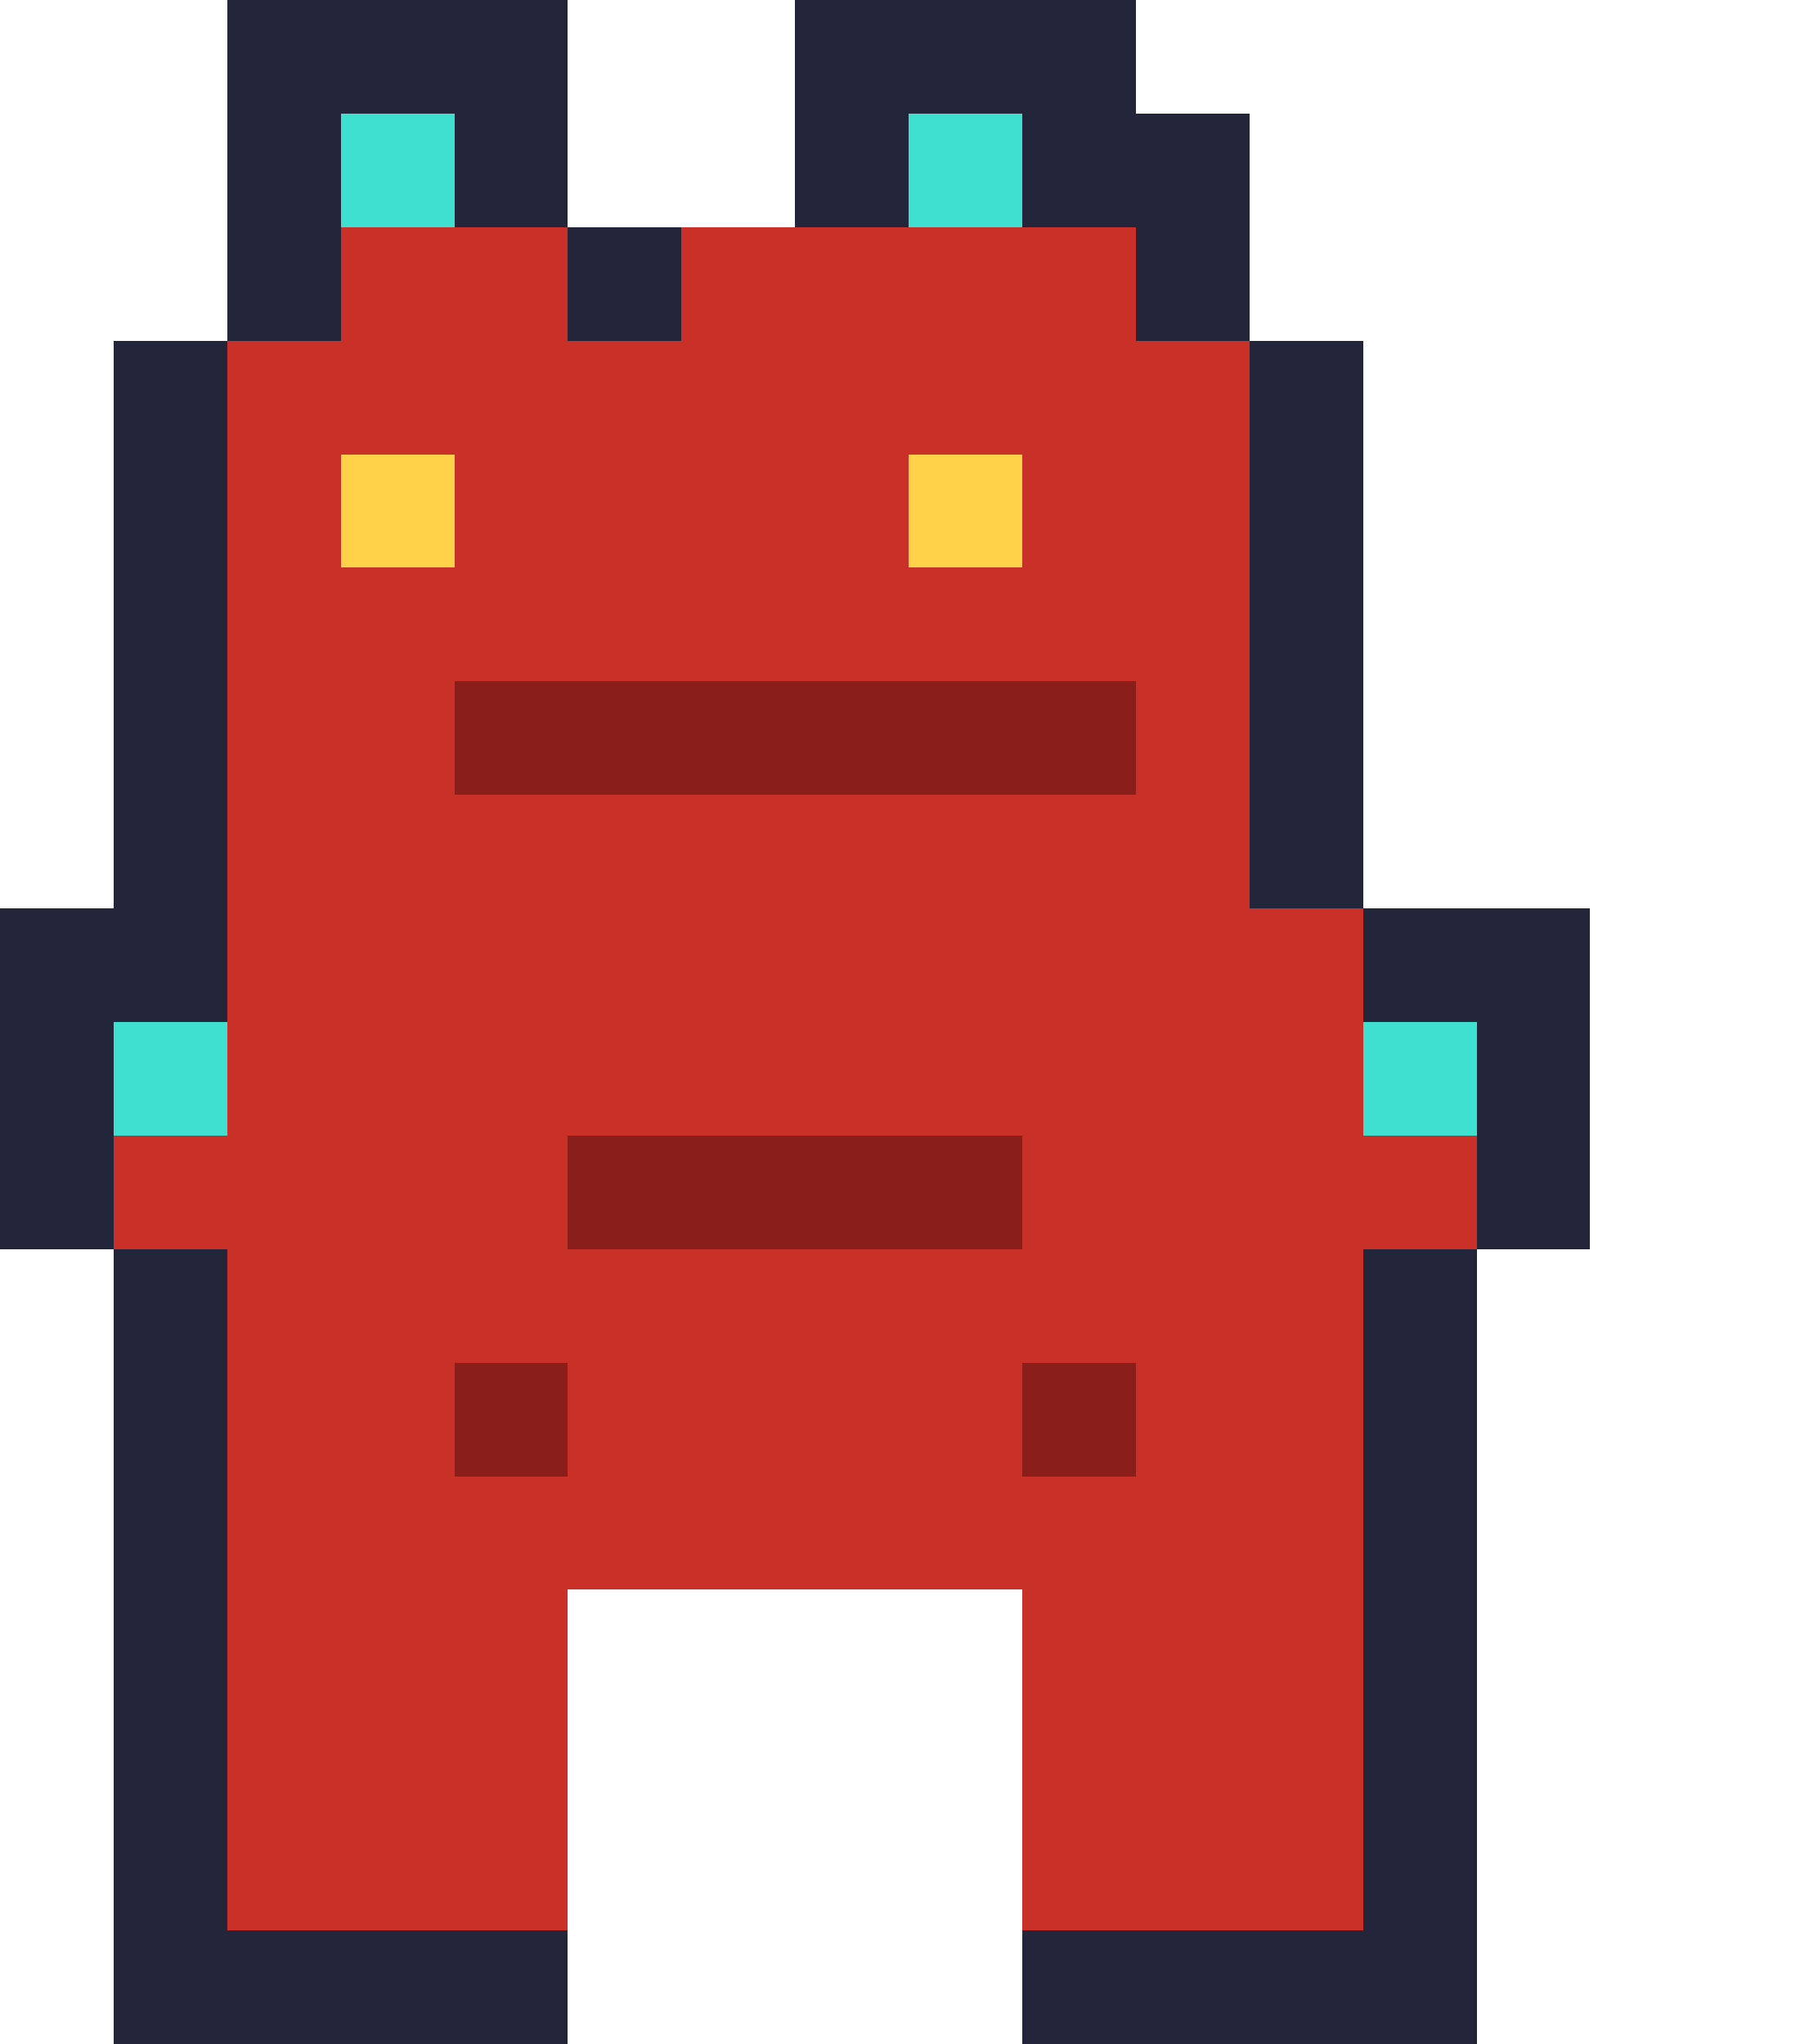
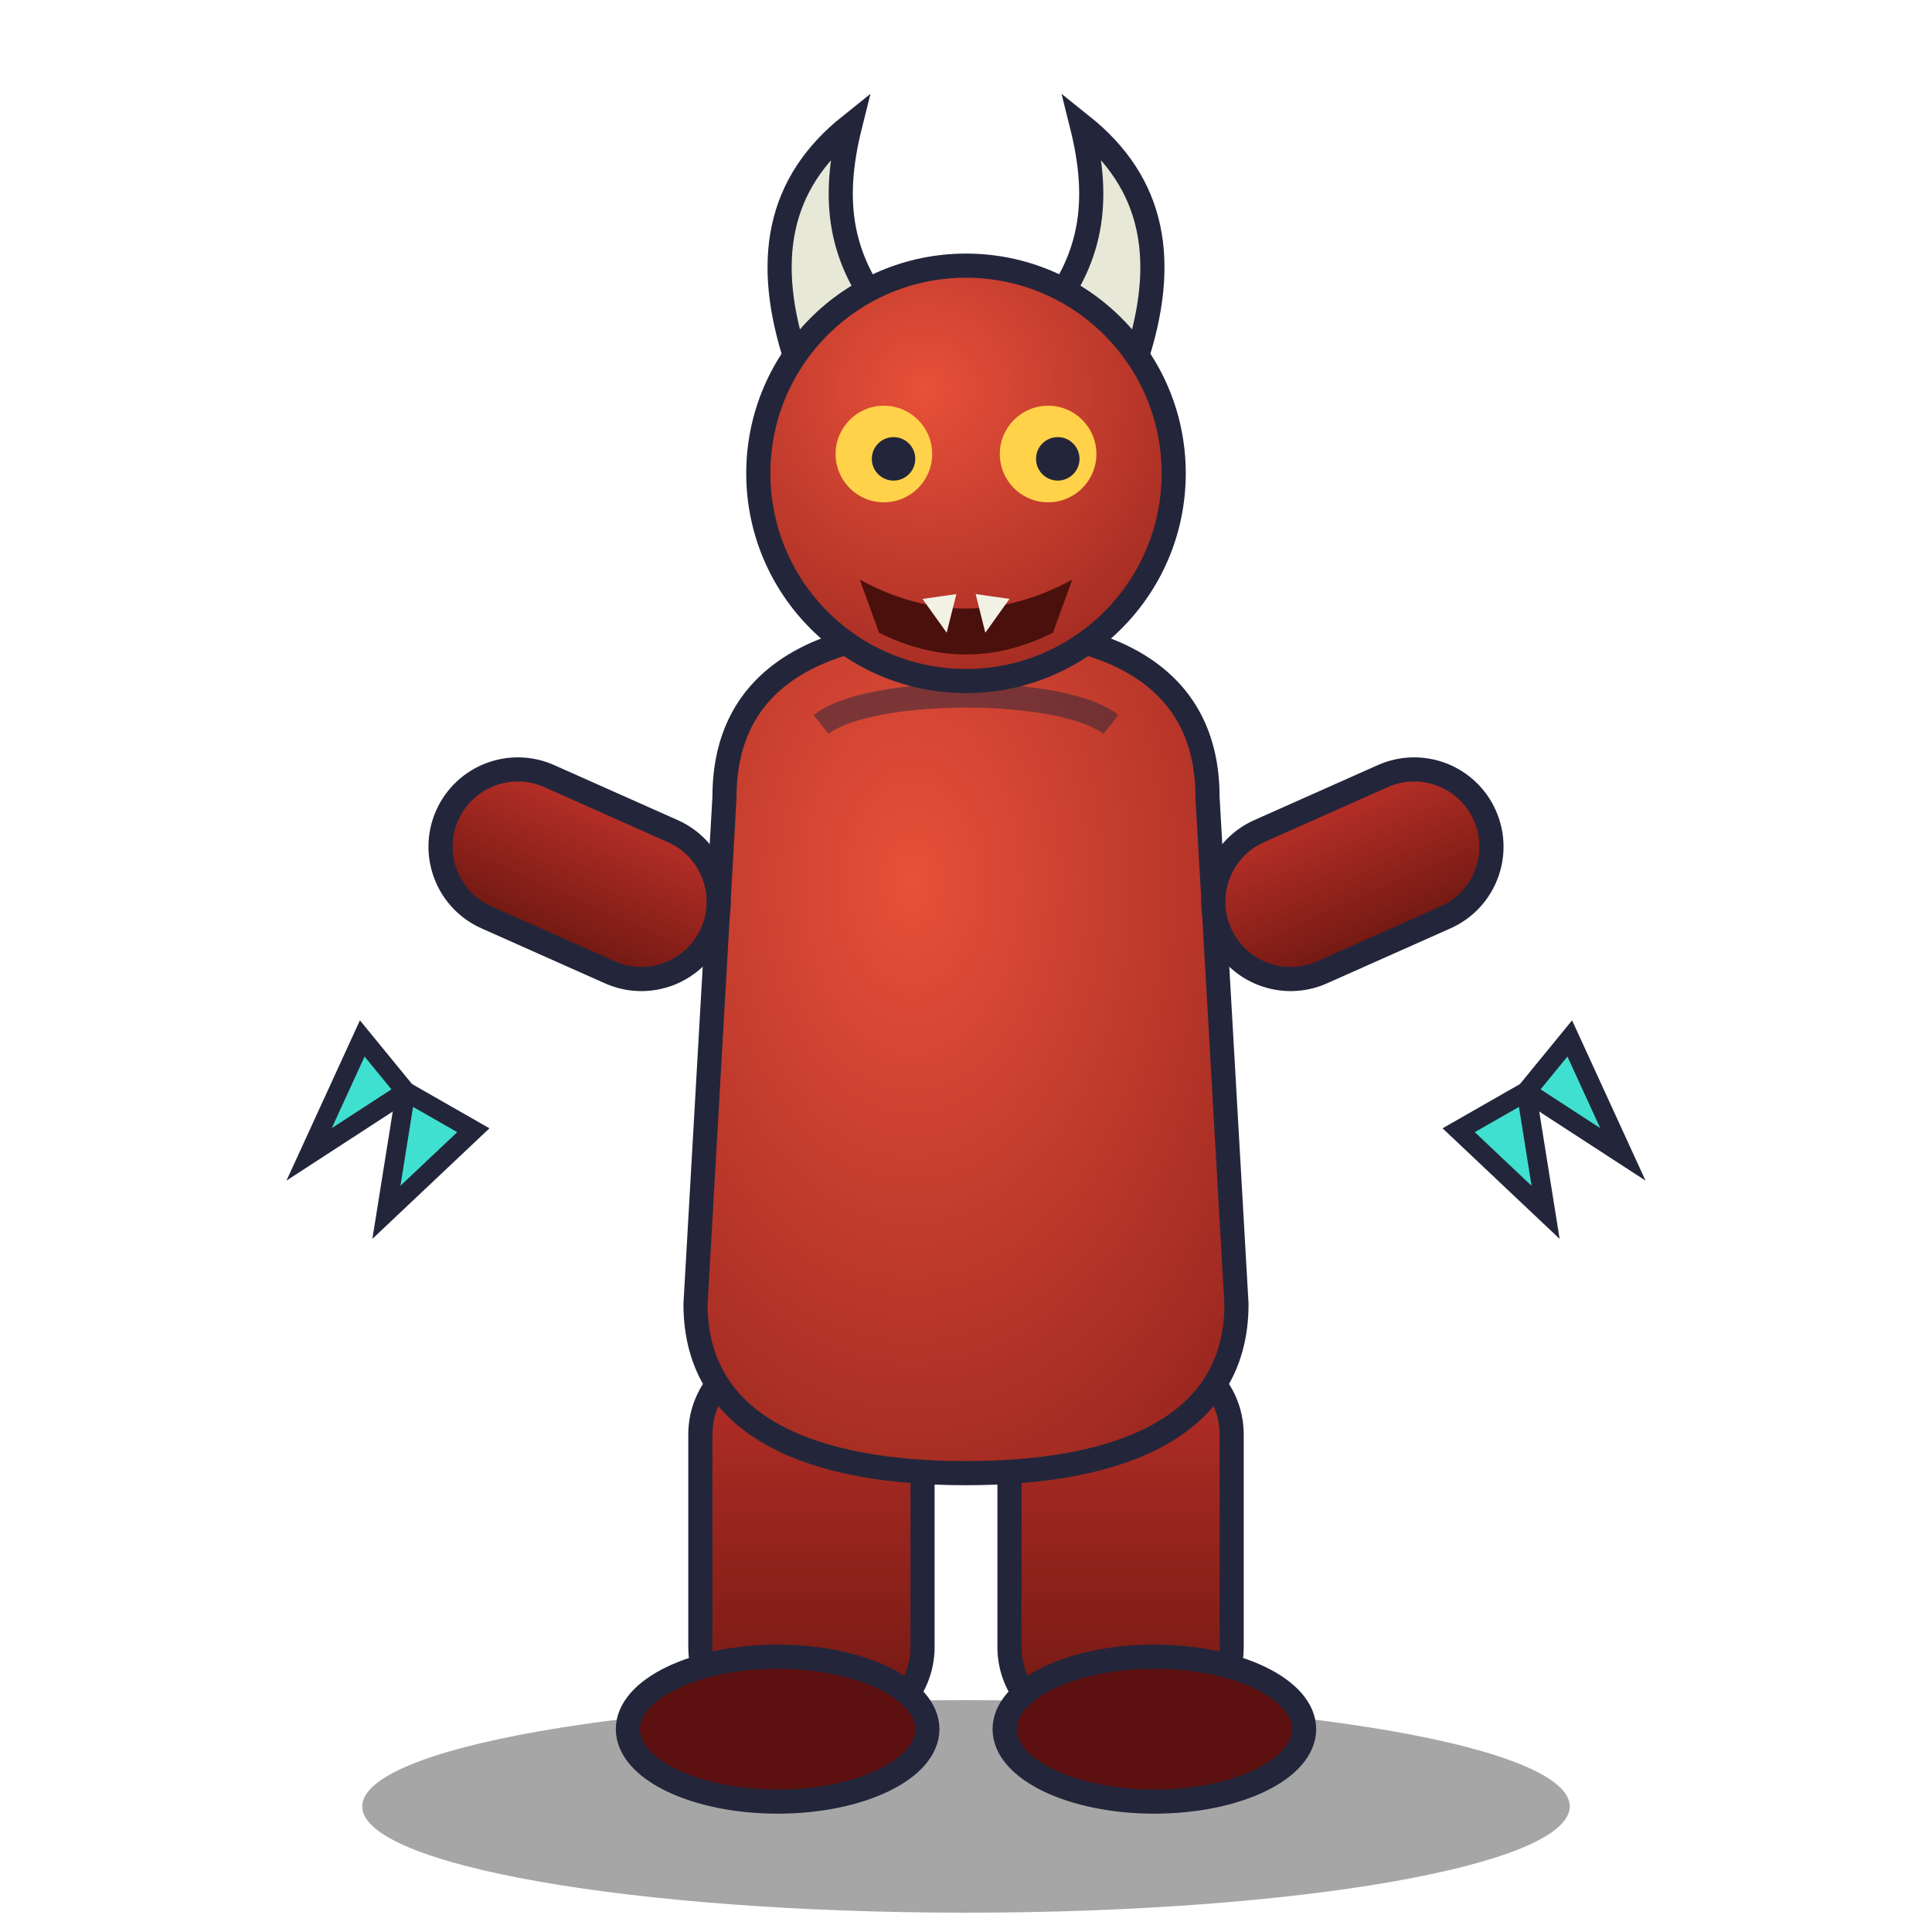
- <svg xmlns="http://www.w3.org/2000/svg" viewBox="0 0 16 18" shape-rendering="crispEdges">
-   <rect x="2" y="0" width="3" height="1" fill="#23263a" />
-   <rect x="7" y="0" width="3" height="1" fill="#23263a" />
-   <rect x="2" y="1" width="1" height="1" fill="#23263a" />
-   <rect x="3" y="1" width="1" height="1" fill="#40e0d0" />
-   <rect x="4" y="1" width="1" height="1" fill="#23263a" />
-   <rect x="7" y="1" width="1" height="1" fill="#23263a" />
-   <rect x="8" y="1" width="1" height="1" fill="#40e0d0" />
-   <rect x="9" y="1" width="2" height="1" fill="#23263a" />
-   <rect x="2" y="2" width="1" height="1" fill="#23263a" />
-   <rect x="3" y="2" width="2" height="1" fill="#c83028" />
-   <rect x="5" y="2" width="1" height="1" fill="#23263a" />
-   <rect x="6" y="2" width="4" height="1" fill="#c83028" />
-   <rect x="10" y="2" width="1" height="1" fill="#23263a" />
-   <rect x="1" y="3" width="1" height="1" fill="#23263a" />
-   <rect x="2" y="3" width="9" height="1" fill="#c83028" />
-   <rect x="11" y="3" width="1" height="1" fill="#23263a" />
-   <rect x="1" y="4" width="1" height="1" fill="#23263a" />
-   <rect x="2" y="4" width="1" height="1" fill="#c83028" />
-   <rect x="3" y="4" width="1" height="1" fill="#ffd24a" />
-   <rect x="4" y="4" width="4" height="1" fill="#c83028" />
-   <rect x="8" y="4" width="1" height="1" fill="#ffd24a" />
-   <rect x="9" y="4" width="2" height="1" fill="#c83028" />
-   <rect x="11" y="4" width="1" height="1" fill="#23263a" />
-   <rect x="1" y="5" width="1" height="1" fill="#23263a" />
-   <rect x="2" y="5" width="9" height="1" fill="#c83028" />
-   <rect x="11" y="5" width="1" height="1" fill="#23263a" />
-   <rect x="1" y="6" width="1" height="1" fill="#23263a" />
-   <rect x="2" y="6" width="2" height="1" fill="#c83028" />
-   <rect x="4" y="6" width="6" height="1" fill="#8a1e1a" />
-   <rect x="10" y="6" width="1" height="1" fill="#c83028" />
-   <rect x="11" y="6" width="1" height="1" fill="#23263a" />
-   <rect x="1" y="7" width="1" height="1" fill="#23263a" />
-   <rect x="2" y="7" width="9" height="1" fill="#c83028" />
-   <rect x="11" y="7" width="1" height="1" fill="#23263a" />
-   <rect x="0" y="8" width="2" height="1" fill="#23263a" />
-   <rect x="2" y="8" width="10" height="1" fill="#c83028" />
-   <rect x="12" y="8" width="2" height="1" fill="#23263a" />
-   <rect x="0" y="9" width="1" height="1" fill="#23263a" />
-   <rect x="1" y="9" width="1" height="1" fill="#40e0d0" />
-   <rect x="2" y="9" width="10" height="1" fill="#c83028" />
-   <rect x="12" y="9" width="1" height="1" fill="#40e0d0" />
-   <rect x="13" y="9" width="1" height="1" fill="#23263a" />
-   <rect x="0" y="10" width="1" height="1" fill="#23263a" />
-   <rect x="1" y="10" width="4" height="1" fill="#c83028" />
-   <rect x="5" y="10" width="4" height="1" fill="#8a1e1a" />
-   <rect x="9" y="10" width="4" height="1" fill="#c83028" />
-   <rect x="13" y="10" width="1" height="1" fill="#23263a" />
-   <rect x="1" y="11" width="1" height="1" fill="#23263a" />
-   <rect x="2" y="11" width="10" height="1" fill="#c83028" />
-   <rect x="12" y="11" width="1" height="1" fill="#23263a" />
-   <rect x="1" y="12" width="1" height="1" fill="#23263a" />
-   <rect x="2" y="12" width="2" height="1" fill="#c83028" />
-   <rect x="4" y="12" width="1" height="1" fill="#8a1e1a" />
-   <rect x="5" y="12" width="4" height="1" fill="#c83028" />
-   <rect x="9" y="12" width="1" height="1" fill="#8a1e1a" />
-   <rect x="10" y="12" width="2" height="1" fill="#c83028" />
-   <rect x="12" y="12" width="1" height="1" fill="#23263a" />
-   <rect x="1" y="13" width="1" height="1" fill="#23263a" />
-   <rect x="2" y="13" width="10" height="1" fill="#c83028" />
-   <rect x="12" y="13" width="1" height="1" fill="#23263a" />
-   <rect x="1" y="14" width="1" height="1" fill="#23263a" />
-   <rect x="2" y="14" width="3" height="1" fill="#c83028" />
-   <rect x="9" y="14" width="3" height="1" fill="#c83028" />
-   <rect x="12" y="14" width="1" height="1" fill="#23263a" />
-   <rect x="1" y="15" width="1" height="1" fill="#23263a" />
-   <rect x="2" y="15" width="3" height="1" fill="#c83028" />
-   <rect x="9" y="15" width="3" height="1" fill="#c83028" />
-   <rect x="12" y="15" width="1" height="1" fill="#23263a" />
-   <rect x="1" y="16" width="1" height="1" fill="#23263a" />
-   <rect x="2" y="16" width="3" height="1" fill="#c83028" />
-   <rect x="9" y="16" width="3" height="1" fill="#c83028" />
-   <rect x="12" y="16" width="1" height="1" fill="#23263a" />
-   <rect x="1" y="17" width="4" height="1" fill="#23263a" />
-   <rect x="9" y="17" width="4" height="1" fill="#23263a" />
+ <svg xmlns="http://www.w3.org/2000/svg" viewBox="0 0 800 800">
+   <defs>
+     <radialGradient id="demon" cx="0.4" cy="0.3" r="1">
+       <stop offset="0" stop-color="#e8503a" />
+       <stop offset="1" stop-color="#8a1e1a" />
+     </radialGradient>
+     <linearGradient id="demonDark" x1="0" y1="0" x2="0" y2="1">
+       <stop offset="0" stop-color="#b83028" />
+       <stop offset="1" stop-color="#701812" />
+     </linearGradient>
+   </defs>
+   <g id="shadow">
+     <ellipse cx="400" cy="748" rx="250" ry="44" fill="#000" opacity="0.35" />
+   </g>
+   <g id="legs" stroke="#23263a" stroke-width="10">
+     <rect x="290" y="560" width="92" height="156" rx="34" fill="url(#demonDark)" />
+     <rect x="418" y="560" width="92" height="156" rx="34" fill="url(#demonDark)" />
+     <ellipse cx="322" cy="716" rx="62" ry="30" fill="#5c1010" />
+     <ellipse cx="478" cy="716" rx="62" ry="30" fill="#5c1010" />
+   </g>
+   <g id="body" stroke="#23263a" stroke-width="10">
+     <path d="M 300 330 C 300 280 340 260 400 260 C 460 260 500 280 500 330 L 512 540 C 512 592 462 610 400 610 C 338 610 288 592 288 540 Z" fill="url(#demon)" />
+     <path d="M 340 300 C 360 284 440 284 460 300" fill="none" opacity="0.5" />
+   </g>
+   <g id="arms" stroke="#23263a" stroke-width="10">
+     <rect x="180" y="330" width="120" height="64" rx="32" fill="url(#demonDark)" transform="rotate(24 240 362)" />
+     <rect x="500" y="330" width="120" height="64" rx="32" fill="url(#demonDark)" transform="rotate(-24 560 362)" />
+     <g id="claws" fill="#40e0d0" stroke-width="8">
+       <polygon points="150,430 128,478 168,452" />
+       <polygon points="168,452 160,502 196,468" />
+       <polygon points="650,430 672,478 632,452" />
+       <polygon points="632,452 640,502 604,468" />
+     </g>
+   </g>
+   <g id="head" stroke="#23263a" stroke-width="10">
+     <path d="M 330 150 C 316 108 322 76 352 52 C 344 84 348 108 368 132 Z" fill="#e8e8d8" />
+     <path d="M 470 150 C 484 108 478 76 448 52 C 456 84 452 108 432 132 Z" fill="#e8e8d8" />
+     <circle cx="400" cy="196" r="86" fill="url(#demon)" />
+     <circle cx="366" cy="188" r="20" fill="#ffd24a" stroke="none" />
+     <circle cx="434" cy="188" r="20" fill="#ffd24a" stroke="none" />
+     <circle cx="370" cy="190" r="9" fill="#23263a" stroke="none" />
+     <circle cx="438" cy="190" r="9" fill="#23263a" stroke="none" />
+     <path d="M 356 240 Q 400 264 444 240 L 436 262 Q 400 280 364 262 Z" fill="#4a100c" stroke="none" />
+     <polygon points="382,248 392,262 396,246" fill="#f2f2e4" stroke="none" />
+     <polygon points="418,248 408,262 404,246" fill="#f2f2e4" stroke="none" />
+   </g>
</svg>
